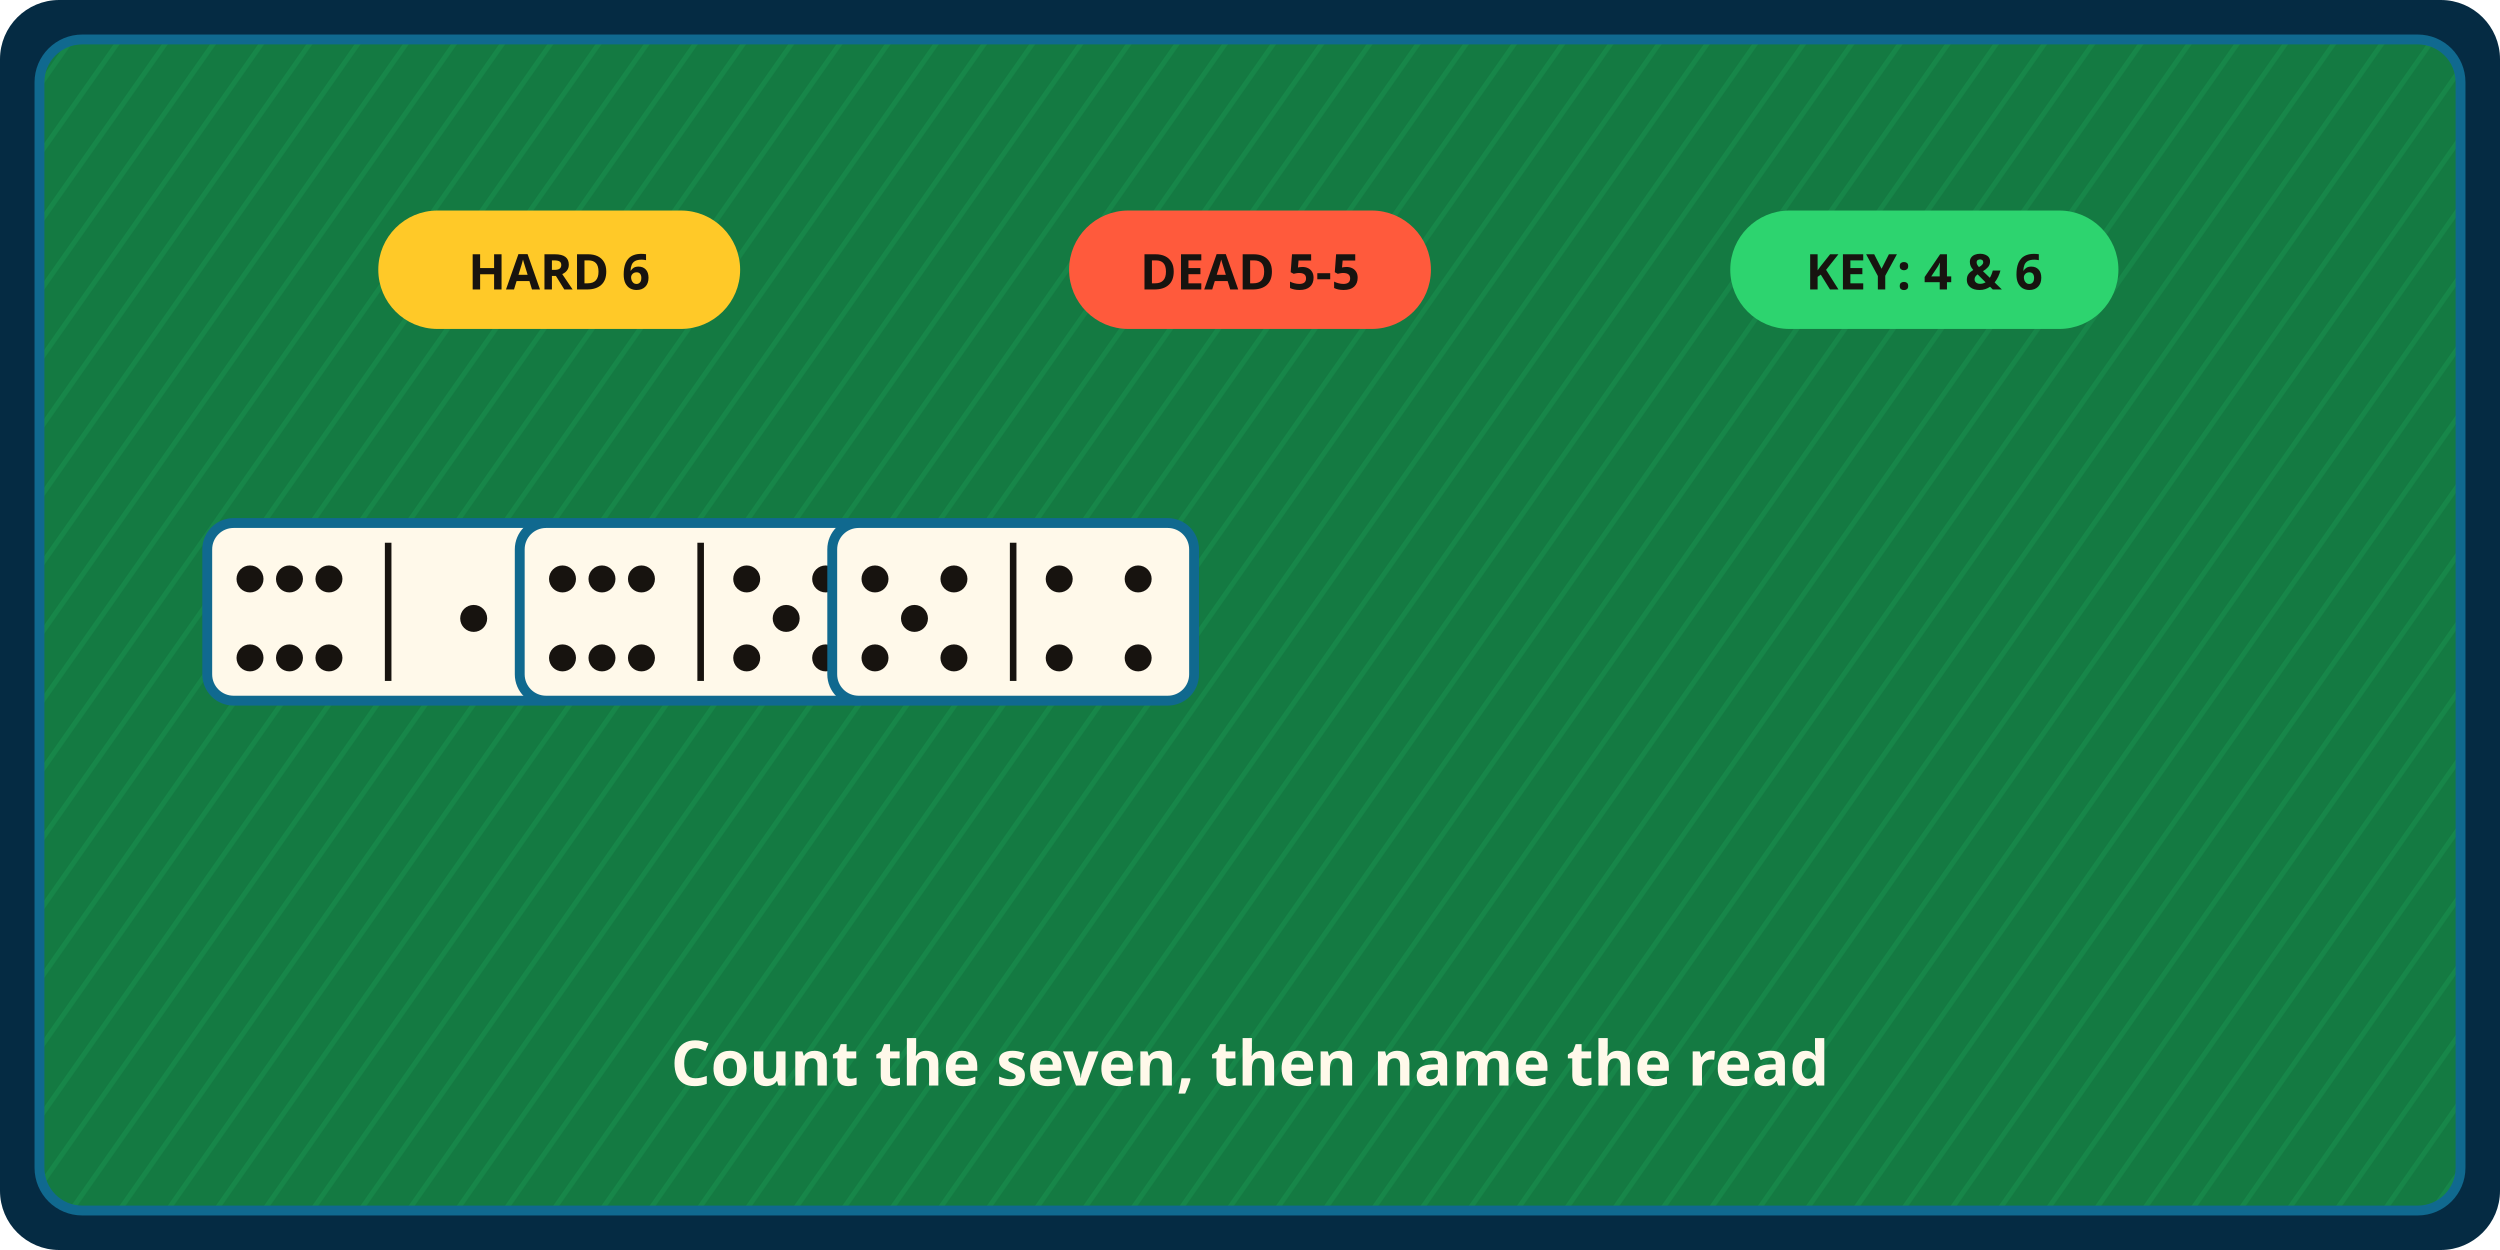
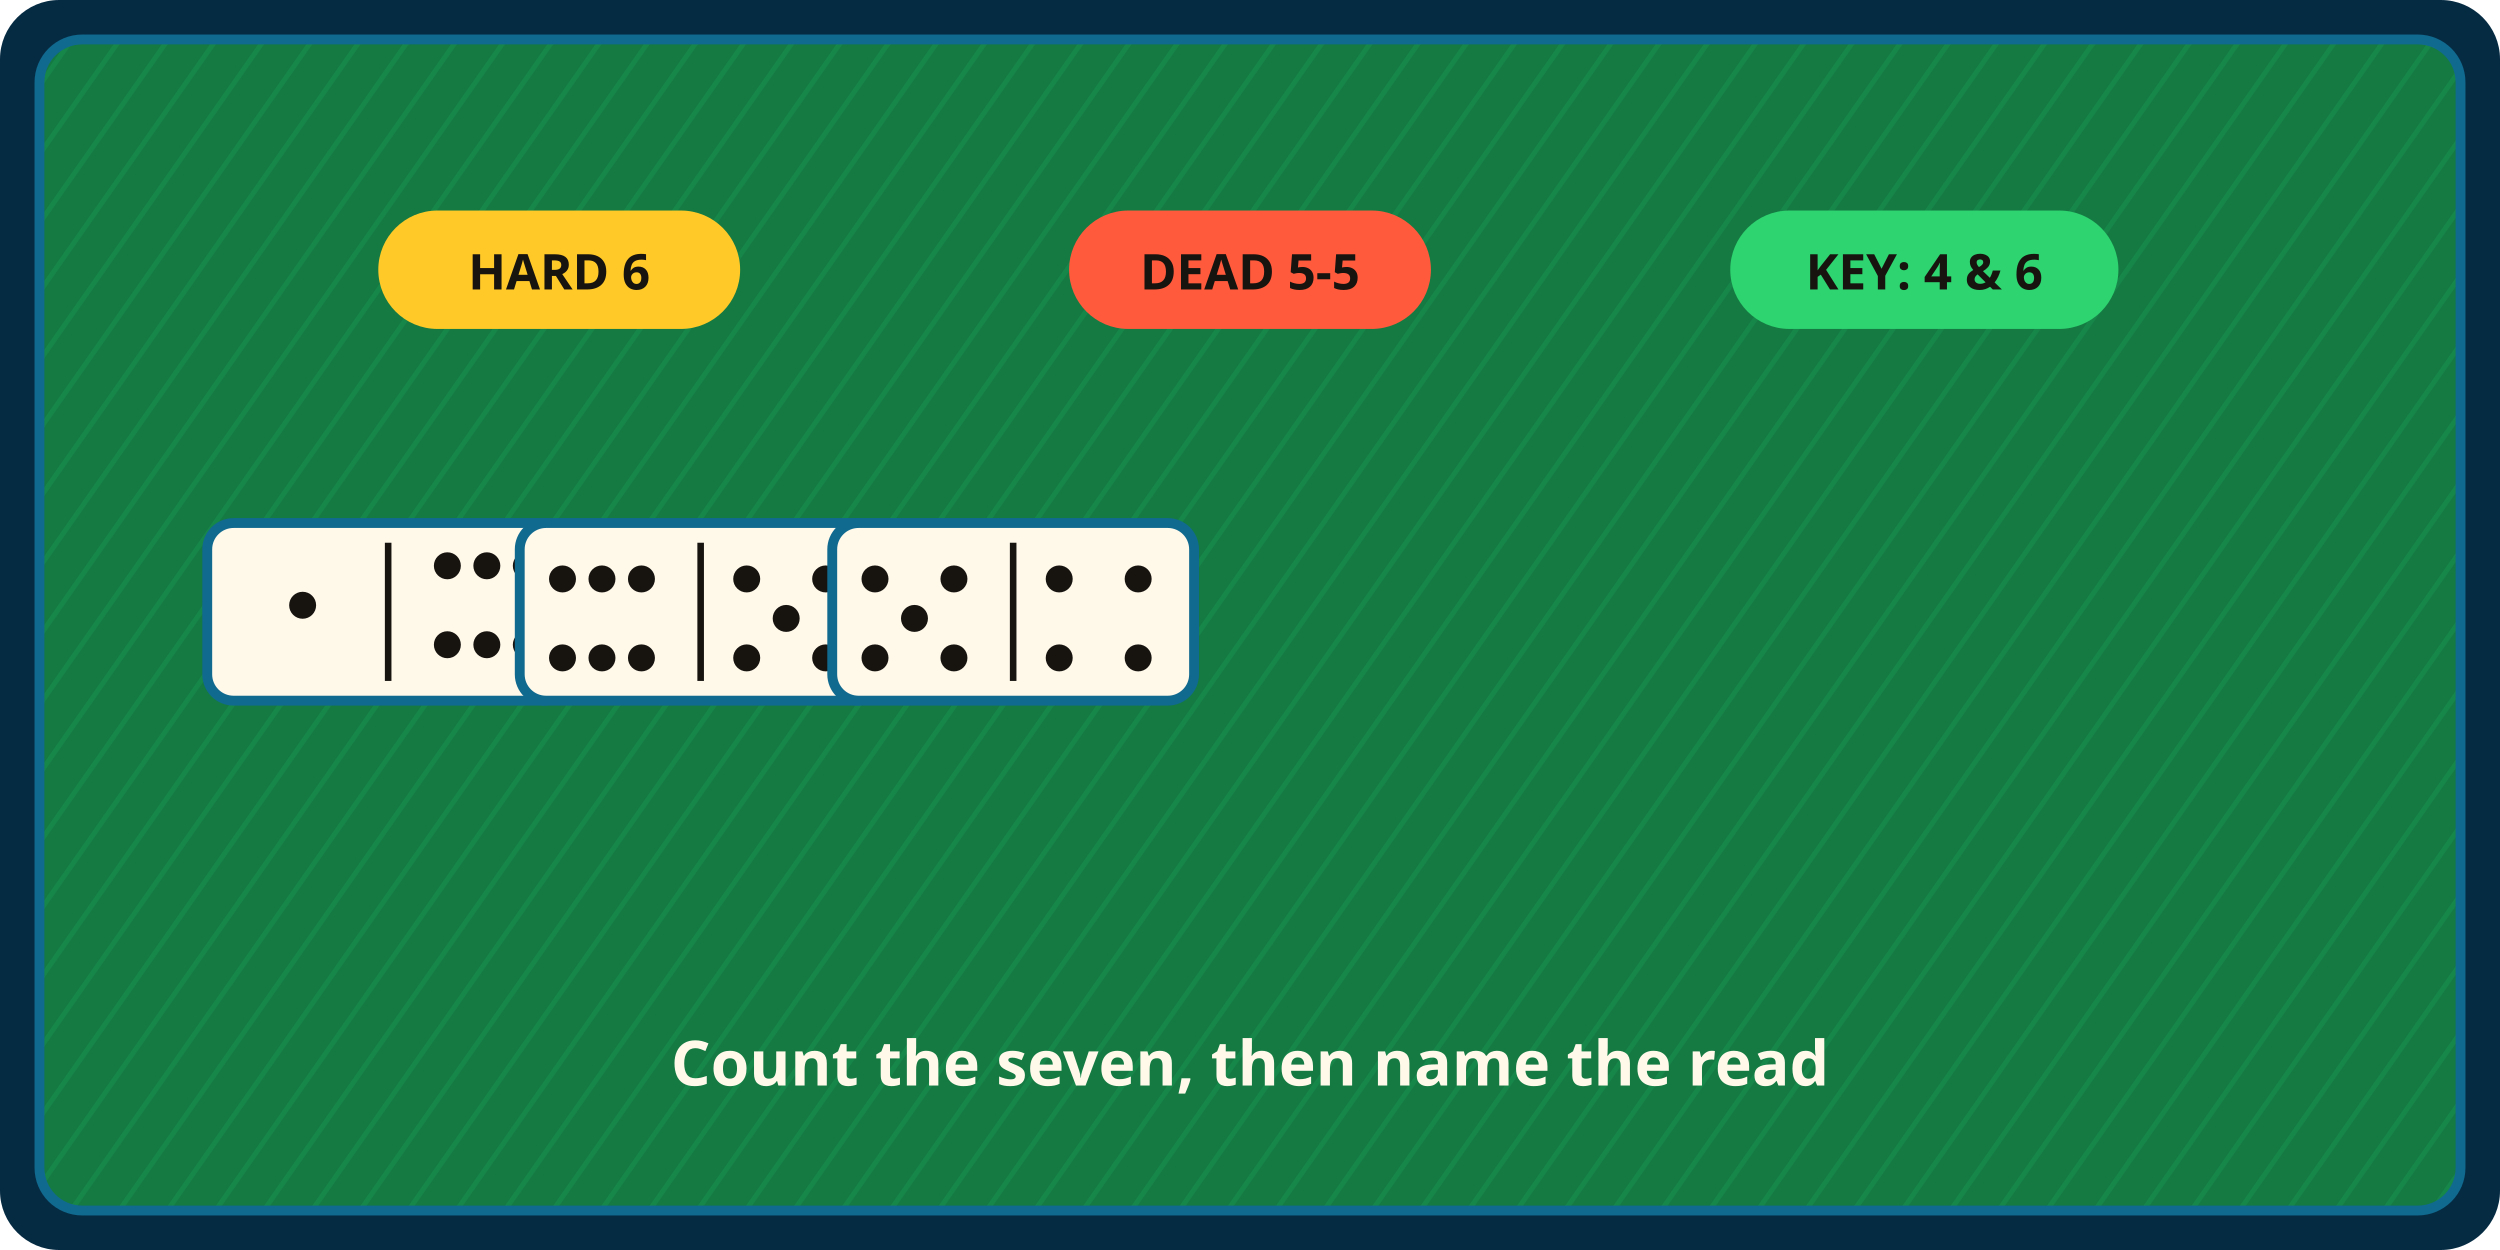
- <svg xmlns="http://www.w3.org/2000/svg" viewBox="0 0 760 380" role="img" aria-labelledby="title description">
+ <svg xmlns="http://www.w3.org/2000/svg" viewBox="0 0 760 380" role="img" aria-labelledby="title description" data-connected-line="true">
  <defs>
    <pattern id="felt" width="12" height="12" patternUnits="userSpaceOnUse" patternTransform="rotate(35)">
      <rect width="12" height="12" fill="#147A42" />
      <line x1="0" y1="0" x2="0" y2="12" stroke="#22A45B" stroke-opacity=".28" stroke-width="3" />
    </pattern>
  </defs>
  <rect width="760" height="380" rx="18" fill="#052B43" />
  <rect x="12" y="12" width="736" height="356" rx="13" fill="url(#felt)" stroke="#10698F" stroke-width="3" />
  <g transform="translate(90 130) scale(1)" opacity="1">
-     <g transform="rotate(90 28 56)">
+     <g transform="rotate(-90 28 56)">
      <rect x="1" y="1" width="54" height="110" rx="8" fill="#FFF9EA" stroke="#10698F" stroke-width="3" />
      <line x1="7" y1="56" x2="49" y2="56" stroke="#17130F" stroke-width="2" />
      <circle cx="30" cy="30" r="4.1" fill="#17130F" />
      <circle cx="18" cy="74" r="4.1" fill="#17130F" />
      <circle cx="42" cy="74" r="4.1" fill="#17130F" />
      <circle cx="18" cy="86" r="4.1" fill="#17130F" />
      <circle cx="42" cy="86" r="4.1" fill="#17130F" />
      <circle cx="18" cy="98" r="4.1" fill="#17130F" />
      <circle cx="42" cy="98" r="4.1" fill="#17130F" />
    </g>
  </g>
  <g transform="translate(185 130) scale(1)" opacity="1">
    <g transform="rotate(90 28 56)">
      <rect x="1" y="1" width="54" height="110" rx="8" fill="#FFF9EA" stroke="#10698F" stroke-width="3" />
      <line x1="7" y1="56" x2="49" y2="56" stroke="#17130F" stroke-width="2" />
      <circle cx="18" cy="18" r="4.1" fill="#17130F" />
      <circle cx="42" cy="18" r="4.1" fill="#17130F" />
      <circle cx="30" cy="30" r="4.1" fill="#17130F" />
      <circle cx="18" cy="42" r="4.1" fill="#17130F" />
      <circle cx="42" cy="42" r="4.1" fill="#17130F" />
      <circle cx="18" cy="74" r="4.1" fill="#17130F" />
      <circle cx="42" cy="74" r="4.1" fill="#17130F" />
      <circle cx="18" cy="86" r="4.1" fill="#17130F" />
      <circle cx="42" cy="86" r="4.1" fill="#17130F" />
      <circle cx="18" cy="98" r="4.1" fill="#17130F" />
      <circle cx="42" cy="98" r="4.1" fill="#17130F" />
    </g>
  </g>
  <g transform="translate(280 130) scale(1)" opacity="1">
    <g transform="rotate(90 28 56)">
      <rect x="1" y="1" width="54" height="110" rx="8" fill="#FFF9EA" stroke="#10698F" stroke-width="3" />
      <line x1="7" y1="56" x2="49" y2="56" stroke="#17130F" stroke-width="2" />
      <circle cx="18" cy="18" r="4.1" fill="#17130F" />
      <circle cx="42" cy="18" r="4.1" fill="#17130F" />
      <circle cx="18" cy="42" r="4.1" fill="#17130F" />
      <circle cx="42" cy="42" r="4.1" fill="#17130F" />
      <circle cx="18" cy="74" r="4.1" fill="#17130F" />
      <circle cx="42" cy="74" r="4.1" fill="#17130F" />
      <circle cx="30" cy="86" r="4.1" fill="#17130F" />
      <circle cx="18" cy="98" r="4.1" fill="#17130F" />
      <circle cx="42" cy="98" r="4.1" fill="#17130F" />
    </g>
  </g>
  <g transform="translate(170 82)">
    <rect x="-55" y="-18" width="110" height="36" rx="18" fill="#FFC928" />
    <text text-anchor="middle" y="6" fill="#17130F" font-family="system-ui,sans-serif" font-size="15" font-weight="800">HARD 6</text>
  </g>
  <g transform="translate(380 82)">
    <rect x="-55" y="-18" width="110" height="36" rx="18" fill="#FF5A3C" />
    <text text-anchor="middle" y="6" fill="#17130F" font-family="system-ui,sans-serif" font-size="15" font-weight="800">DEAD 5-5</text>
  </g>
  <g transform="translate(585 82)">
    <rect x="-59" y="-18" width="118" height="36" rx="18" fill="#2DD46F" />
    <text text-anchor="middle" y="6" fill="#17130F" font-family="system-ui,sans-serif" font-size="15" font-weight="800">KEY: 4 &amp; 6</text>
  </g>
  <text x="380" y="330" text-anchor="middle" fill="#FFF9EA" font-family="system-ui,sans-serif" font-size="19" font-weight="800">Count the seven, then name the read</text>
</svg>
